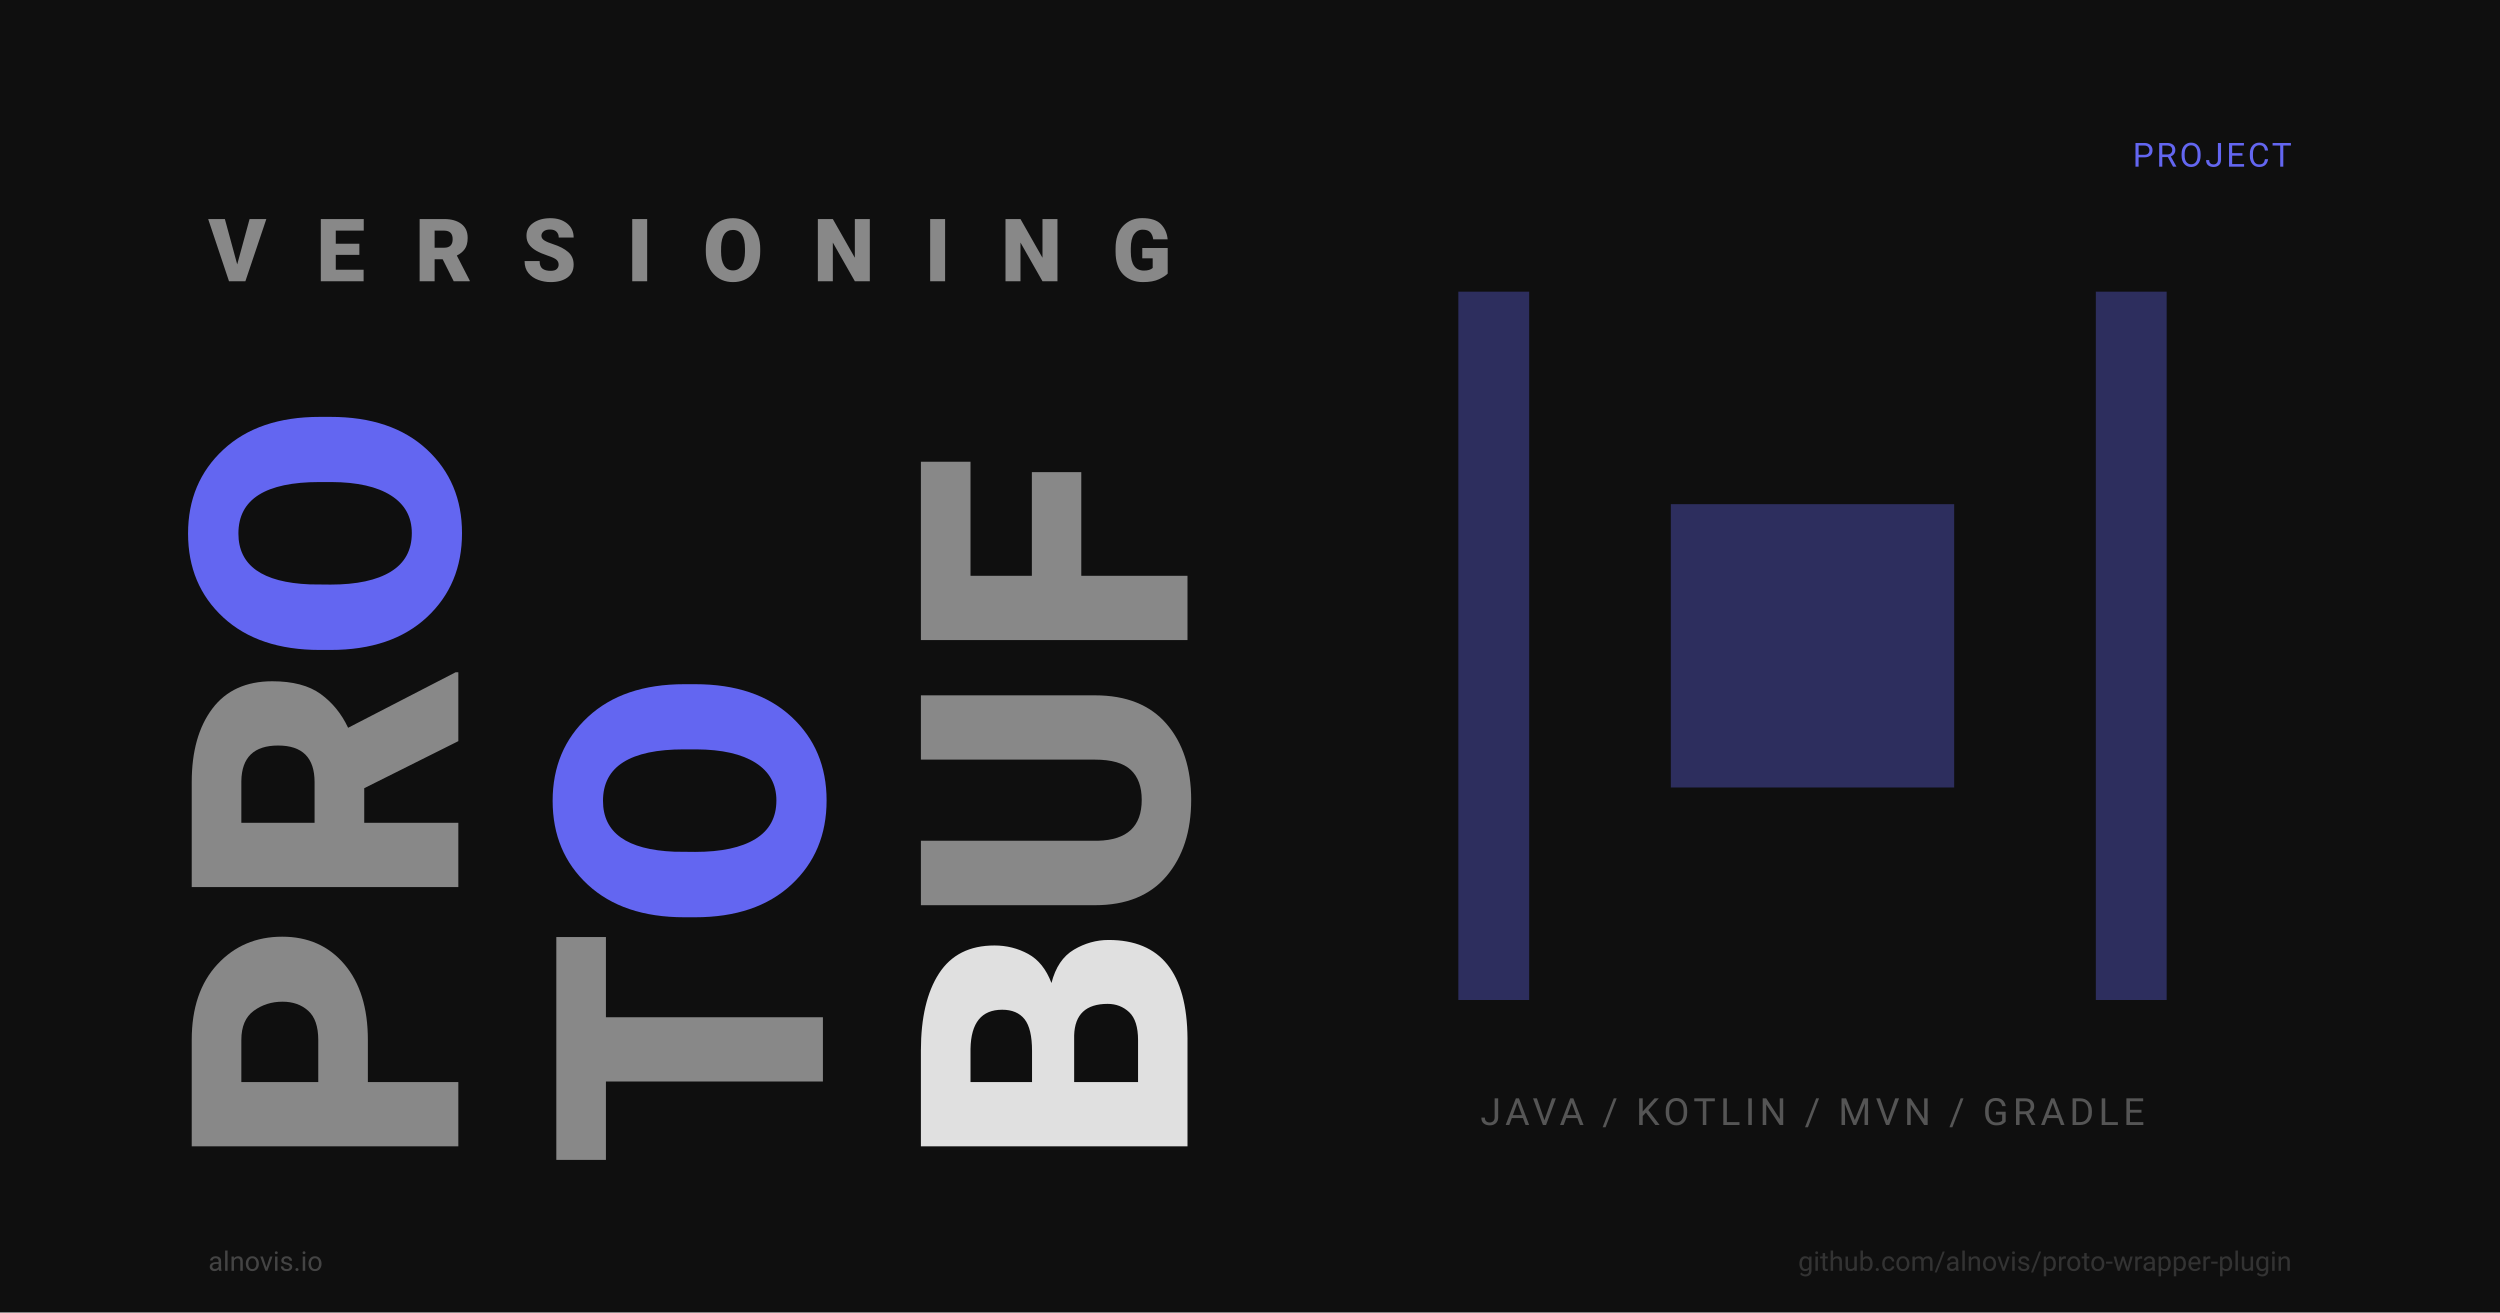
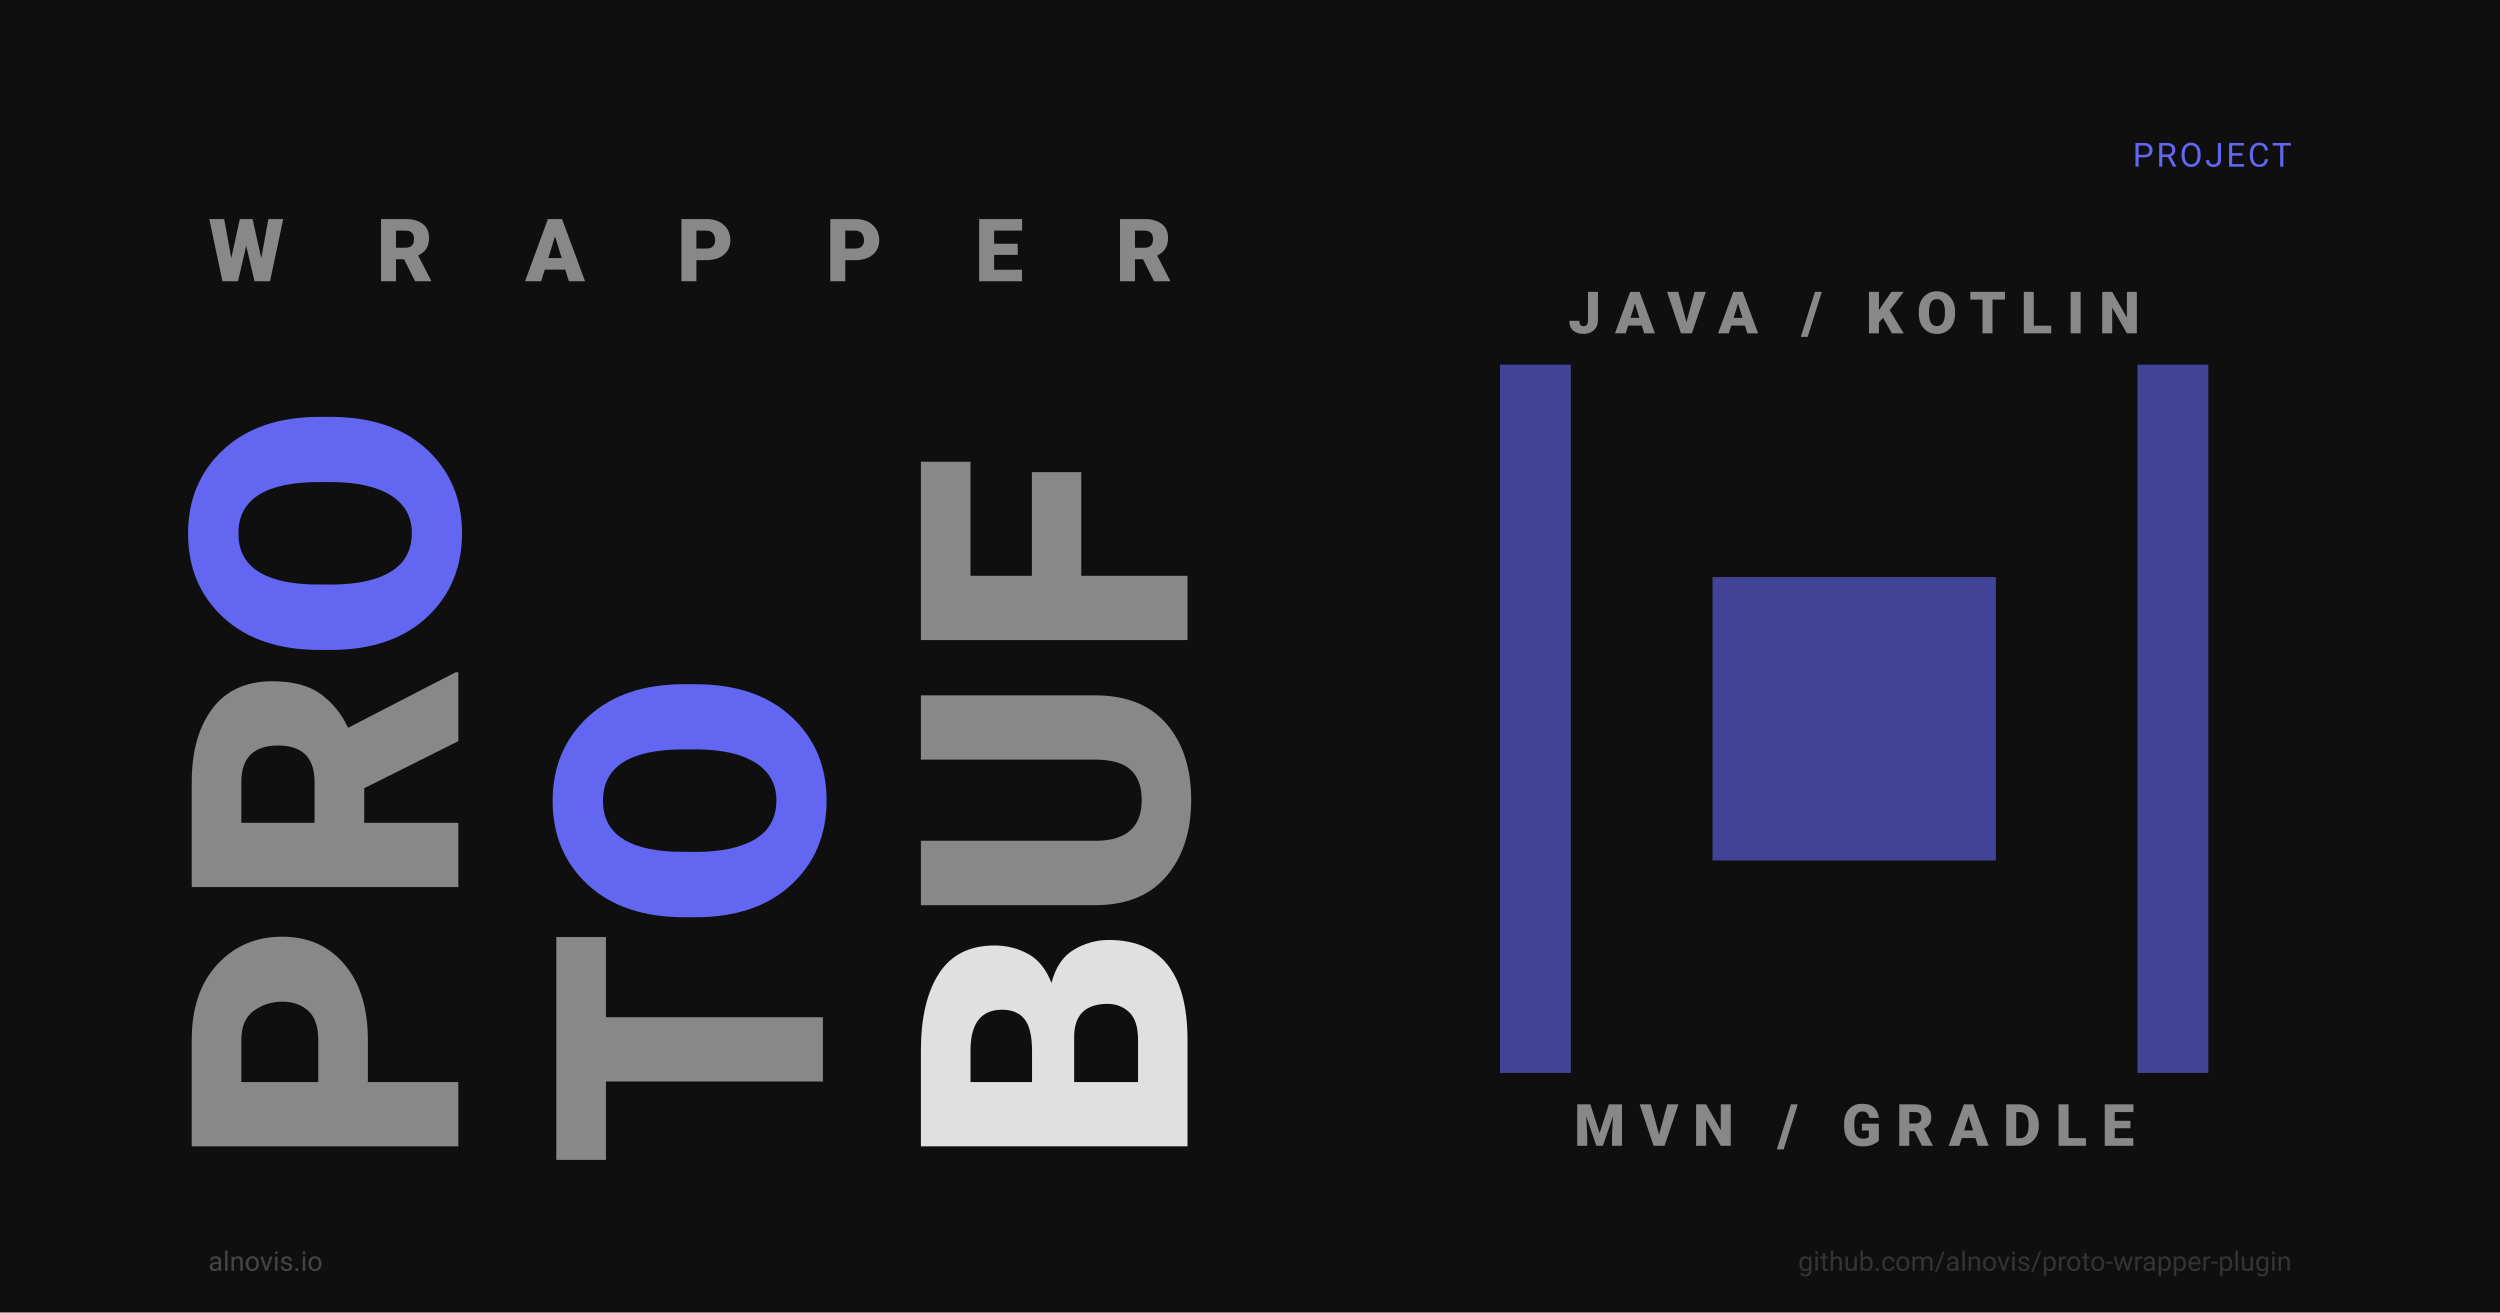
<svg xmlns="http://www.w3.org/2000/svg" width="1200" height="630" viewBox="0 0 1200 630">
  <style>
    .bg { fill: #0f0f0f; }
    .text { fill: #e0e0e0; font-family: -apple-system, BlinkMacSystemFont, "Segoe UI", Roboto, sans-serif; }
    .subtitle { font-size: 16px; fill: #6366f1; font-weight: 400; letter-spacing: 0.08em; }
  </style>
  <rect class="bg" width="1200" height="630" />
  <text x="1100" y="80" text-anchor="end" class="text subtitle">PROJECT</text>
-   <text x="100" y="135" style="font-family: -apple-system, BlinkMacSystemFont, 'Segoe UI', Roboto, sans-serif;            font-size: 42px; font-weight: 800; letter-spacing: 0.57em; fill: #888">
-     VERSIONING
+   <text x="100" y="135" style="font-family: -apple-system, BlinkMacSystemFont, 'Segoe UI', Roboto, sans-serif;            font-size: 42px; font-weight: 800; letter-spacing: 1.05em; fill: #888">
+     WRAPPER
  </text>
  <g transform="translate(220, 315) rotate(-90)">
    <text x="-245" y="0" style="font-family: -apple-system, BlinkMacSystemFont, 'Segoe UI', Roboto, sans-serif;              font-size: 180px; font-weight: 800; letter-spacing: 0.04em; fill: #888">
      PR<tspan fill="#6366f1">O</tspan>
    </text>
    <text x="-245" y="175" style="font-family: -apple-system, BlinkMacSystemFont, 'Segoe UI', Roboto, sans-serif;              font-size: 180px; font-weight: 800; letter-spacing: 0.04em; fill: #888">
      T<tspan fill="#6366f1">O</tspan>
    </text>
    <text x="-245" y="350" style="font-family: -apple-system, BlinkMacSystemFont, 'Segoe UI', Roboto, sans-serif;              font-size: 180px; font-weight: 800; letter-spacing: 0.04em; fill: #888">
      <tspan fill="#e0e0e0">B</tspan>UF
    </text>
  </g>
-   <g transform="translate(700, 140) scale(17)" opacity="0.35">
+   <text x="890" y="160" text-anchor="middle" style="fill: #888; font-family: -apple-system, BlinkMacSystemFont, 'Segoe UI', Roboto, sans-serif; font-size: 28px; letter-spacing: 0.25em; font-weight: 800">JAVA / KOTLIN</text>
+   <g transform="translate(720, 175) scale(17)" opacity="0.6">
    <path fill="#6366f1" d="M170,4053 L178,4053 L178,4045 L170,4045 L170,4053 Z M182,4059 L184,4059 L184,4039 L182,4039 L182,4059 Z M164,4059 L166,4059 L166,4039 L164,4039 L164,4059 Z" transform="translate(-164, -4039)" />
  </g>
-   <text x="870" y="540" text-anchor="middle" class="text" style="font-size: 18px; fill: #555; letter-spacing: 0.12em">JAVA / KOTLIN / MVN / GRADLE</text>
+   <text x="890" y="550" text-anchor="middle" style="fill: #888; font-family: -apple-system, BlinkMacSystemFont, 'Segoe UI', Roboto, sans-serif; font-size: 28px; letter-spacing: 0.25em; font-weight: 800">MVN / GRADLE</text>
  <text x="100" y="610" class="text" style="font-size: 13px; fill: #444">alnovis.io</text>
  <text x="1100" y="610" text-anchor="end" class="text" style="font-size: 13px; fill: #333">github.com/alnovis/proto-wrapper-plugin</text>
</svg>
